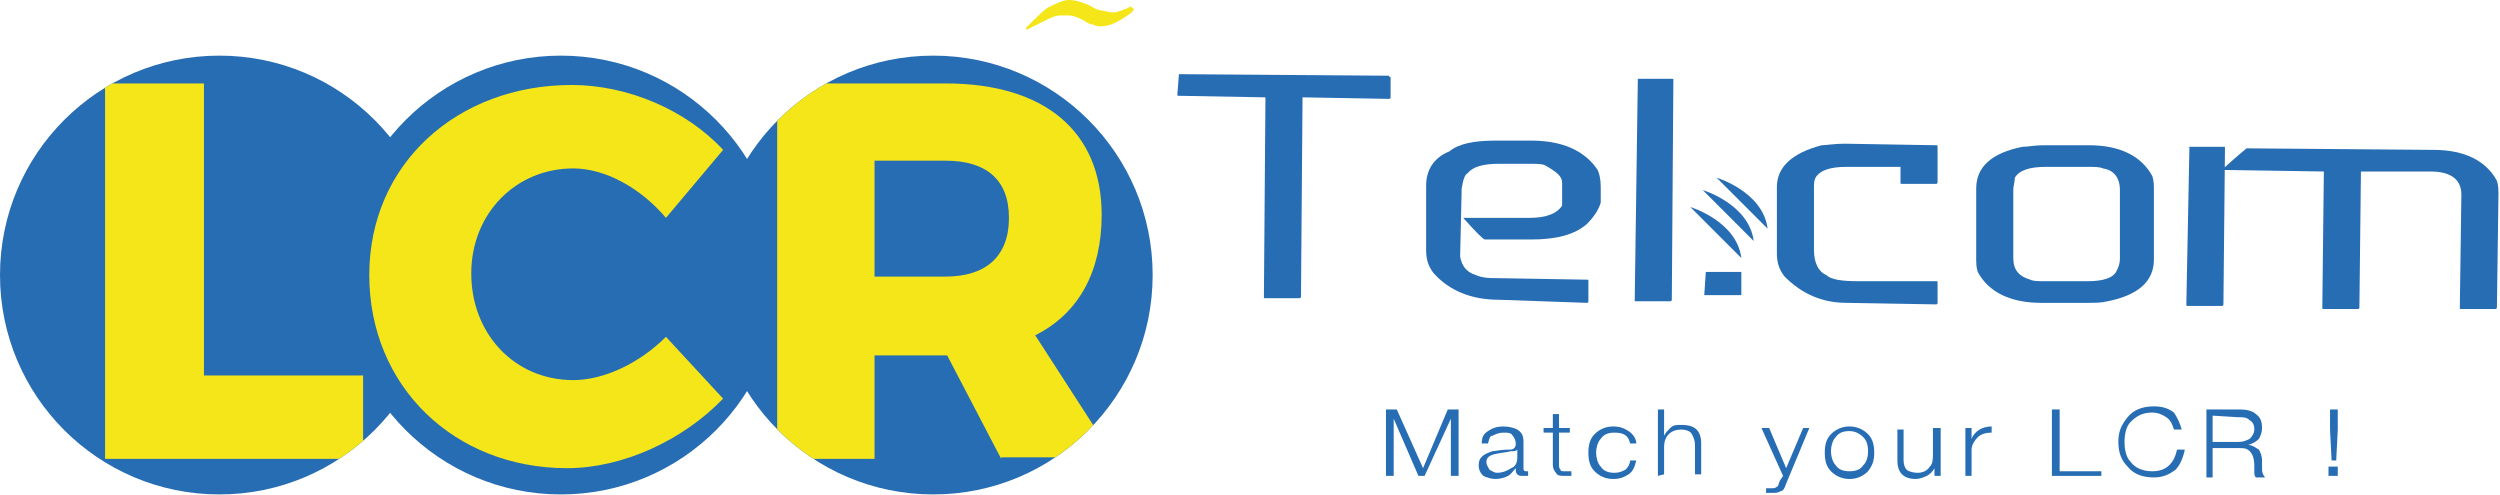
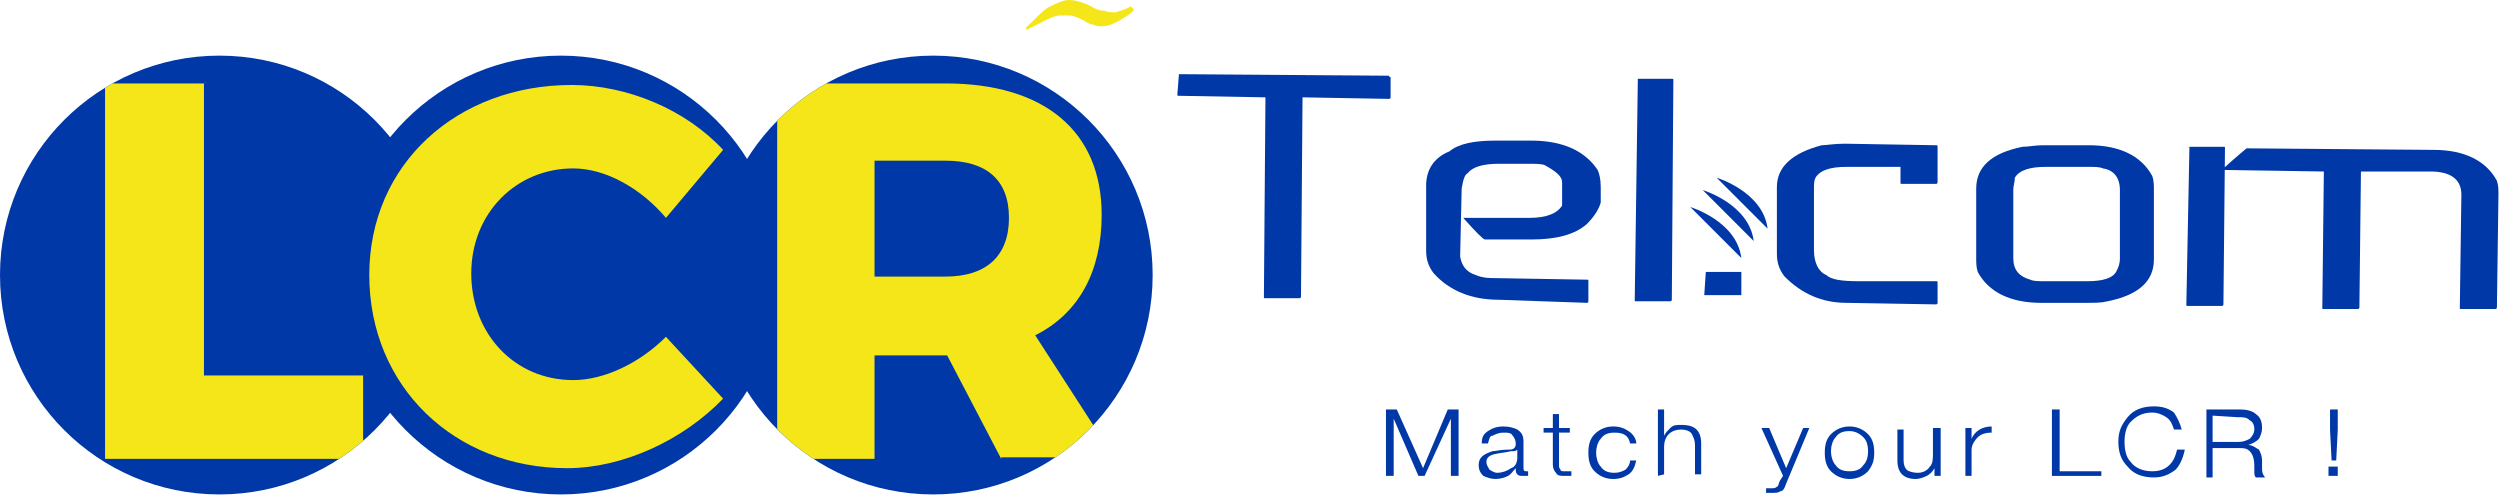
<svg xmlns="http://www.w3.org/2000/svg" xmlns:xlink="http://www.w3.org/1999/xlink" version="1.1" id="Layer_2_00000166671746399845081120000003692040636552299702_" x="0px" y="0px" viewBox="0 0 161.8 32" style="enable-background:new 0 0 161.8 32;" xml:space="preserve">
  <style type="text/css">
- 	.st0{fill:#276DB4;}
+ 	.st0{fill:#0038a7;}
	.st1{clip-path:url(#SVGID_00000075843570043231511280000004241518236066241193_);}
	.st2{fill:#F4E619;}
	.st3{clip-path:url(#SVGID_00000041261387558865359070000008347532067963757241_);}
	.st4{clip-path:url(#SVGID_00000078764670223811105730000003810738523890718136_);}
</style>
  <g id="Layer_1-2">
    <g>
      <g>
        <circle class="st0" cx="14.2" cy="17.8" r="14.2" />
        <circle class="st0" cx="36.3" cy="17.8" r="14.2" />
        <g>
          <defs>
            <circle id="SVGID_1_" cx="36.3" cy="17.8" r="14.2" />
          </defs>
          <clipPath id="SVGID_00000153697829290988797070000017088481075252201871_">
            <use xlink:href="#SVGID_1_" style="overflow:visible;" />
          </clipPath>
          <g style="clip-path:url(#SVGID_00000153697829290988797070000017088481075252201871_);">
            <path class="st2" d="M37.1,10.9c-3.7,0-6.6,2.9-6.6,6.8s2.8,6.9,6.6,6.9c2,0,4.3-1.1,6-2.8l3.7,4c-2.6,2.7-6.5,4.5-10.1,4.5       c-7.3,0-12.8-5.3-12.8-12.5S29.6,5.5,37,5.5c3.6,0,7.4,1.6,9.8,4.2l-3.7,4.4C41.5,12.2,39.2,10.9,37.1,10.9z" />
          </g>
        </g>
        <g>
          <defs>
            <circle id="SVGID_00000153683718089895667730000016873338899818475433_" cx="14.2" cy="17.8" r="14.2" />
          </defs>
          <clipPath id="SVGID_00000183216062157025510420000013646913583857190287_">
            <use xlink:href="#SVGID_00000153683718089895667730000016873338899818475433_" style="overflow:visible;" />
          </clipPath>
          <g style="clip-path:url(#SVGID_00000183216062157025510420000013646913583857190287_);">
            <path class="st2" d="M13.2,5.4v18.9h10.3v5.4H6.8V5.4H13.2z" />
          </g>
        </g>
        <circle class="st0" cx="60.4" cy="17.8" r="14.2" />
        <g>
          <defs>
            <circle id="SVGID_00000118387367033188691090000013438697703732527500_" cx="60.4" cy="17.8" r="14.2" />
          </defs>
          <clipPath id="SVGID_00000099637950976462607520000004652907794069349508_">
            <use xlink:href="#SVGID_00000118387367033188691090000013438697703732527500_" style="overflow:visible;" />
          </clipPath>
          <g style="clip-path:url(#SVGID_00000099637950976462607520000004652907794069349508_);">
            <path class="st2" d="M64.8,29.7L61.3,23h-4.7v6.7h-6.3V5.4h10.9c6.4,0,10.1,3.1,10.1,8.5c0,3.7-1.5,6.4-4.3,7.8l5.1,7.9H64.8z        M56.6,17.9h4.6c2.6,0,4.1-1.3,4.1-3.8s-1.5-3.7-4.1-3.7h-4.6C56.6,10.4,56.6,17.9,56.6,17.9z" />
          </g>
        </g>
        <path class="st2" d="M73.4,0.6C73.3,0.8,73,1,72.5,1.3c-0.5,0.3-0.9,0.4-1.2,0.4c-0.2,0-0.4,0-0.5-0.1c-0.2,0-0.4-0.1-0.7-0.3     c-0.4-0.2-0.7-0.3-0.9-0.3c-0.1,0-0.3,0-0.6,0c-0.2,0-0.5,0.1-0.9,0.3c-0.4,0.2-0.8,0.4-1.2,0.6c0,0-0.1,0-0.1,0c0,0,0-0.1,0-0.1     c0.6-0.6,1.1-1.1,1.4-1.3C68.4,0.2,68.8,0,69.2,0c0.3,0,0.8,0.1,1.4,0.4c0.3,0.2,0.6,0.3,0.9,0.3c0.2,0.1,0.5,0.1,0.7,0.1     c0.3-0.1,0.7-0.2,1-0.4C73.2,0.5,73.3,0.5,73.4,0.6L73.4,0.6z" />
      </g>
      <g>
        <g>
          <path class="st0" d="M76.3,4.8l13.6,0.1C89.9,5,90,5,90,5l0,1.3c0,0,0,0.1-0.1,0.1l-5.6-0.1l-0.1,12.9c0,0,0,0.1-0.1,0.1l-2.2,0      c-0.1,0-0.1,0-0.1-0.1l0.1-12.9l-5.6-0.1c-0.1,0-0.1,0-0.1-0.1L76.3,4.8C76.2,4.8,76.2,4.8,76.3,4.8z" />
          <path class="st0" d="M96.8,9.1l2.3,0c2.1,0,3.5,0.7,4.3,1.9c0.1,0.2,0.2,0.6,0.2,1.1v1c-0.1,0.4-0.4,0.9-0.9,1.4      c-0.8,0.7-2,1-3.6,1l-3,0c-0.1,0-0.6-0.5-1.4-1.4l0.1,0l4.2,0c1.1,0,1.8-0.3,2.1-0.8l0-1.5c0-0.4-0.4-0.7-1.1-1.1      c-0.2-0.1-0.6-0.1-1.1-0.1l-1.9,0c-1,0-1.7,0.2-2,0.6c-0.2,0.1-0.3,0.4-0.4,1l-0.1,4.4c0.1,0.6,0.4,1,1,1.2      c0.5,0.2,0.9,0.2,1.3,0.2l5.9,0.1c0.1,0,0.1,0,0.1,0.1l0,1.3c0,0,0,0.1-0.1,0.1L97,19.4c-1.8,0-3.2-0.6-4.2-1.7      c-0.4-0.5-0.5-1-0.5-1.5l0-4.2c0-1,0.5-1.8,1.5-2.2C94.4,9.3,95.4,9.1,96.8,9.1L96.8,9.1z" />
          <path class="st0" d="M106,5.1l2.2,0c0.1,0,0.1,0,0.1,0.1l-0.1,14.2c0,0,0,0.1-0.1,0.1l-2.2,0c-0.1,0-0.1,0-0.1-0.1L106,5.1      C105.9,5.1,105.9,5.1,106,5.1z" />
          <path class="st0" d="M110.4,17.6l2.2,0c0,0,0.1,0,0.1,0l0,1.5c0,0,0,0-0.1,0l-2.2,0c0,0-0.1,0-0.1,0L110.4,17.6      C110.3,17.6,110.3,17.6,110.4,17.6z" />
          <path class="st0" d="M119.4,9.3l5.9,0.1c0.1,0,0.1,0,0.1,0.1l0,2.3c0,0,0,0.1-0.1,0.1l-2.2,0c-0.1,0-0.1,0-0.1-0.1v-1l-3.5,0      c-1,0-1.7,0.2-2,0.7c-0.1,0.2-0.1,0.4-0.1,0.8l0,3.9c0,0.8,0.3,1.4,0.8,1.6c0.3,0.3,1,0.4,2.1,0.4l5,0c0.1,0,0.1,0,0.1,0.1      l0,1.3c0,0,0,0.1-0.1,0.1l-5.8-0.1c-1.6,0-2.9-0.6-4-1.7c-0.4-0.5-0.5-1-0.5-1.5l0-4.3c0-1.3,1-2.2,2.9-2.7      C118.2,9.4,118.7,9.3,119.4,9.3L119.4,9.3z" />
          <path class="st0" d="M132.2,9.4l3,0c2,0,3.4,0.7,4.1,2c0.1,0.3,0.1,0.6,0.1,0.9l0,4.5c0,1.4-1,2.3-3,2.7      c-0.4,0.1-0.8,0.1-1.3,0.1l-3,0c-2,0-3.4-0.7-4.1-2c-0.1-0.3-0.1-0.6-0.1-0.9l0-4.5c0-1.4,1-2.3,3-2.7      C131.3,9.5,131.7,9.4,132.2,9.4z M130.3,12.3l0,4.4c0,0.8,0.4,1.2,1.1,1.4c0.2,0.1,0.5,0.1,1,0.1l2.7,0c1,0,1.7-0.2,1.9-0.7      c0.1-0.2,0.2-0.4,0.2-0.8l0-4.4c0-0.8-0.4-1.3-1.1-1.4c-0.2-0.1-0.5-0.1-1-0.1l-2.7,0c-1,0-1.7,0.2-2,0.7      C130.4,11.8,130.3,12,130.3,12.3L130.3,12.3z" />
          <path class="st0" d="M141.7,9.5l2.2,0c0.1,0,0.1,0,0.1,0.1l-0.1,10.1c0,0,0,0.1-0.1,0.1l-2.2,0c-0.1,0-0.1,0-0.1-0.1L141.7,9.5      C141.6,9.6,141.6,9.5,141.7,9.5z M145.4,9.6l12.1,0.1c2,0,3.4,0.7,4.1,2c0.1,0.3,0.1,0.6,0.1,0.9l-0.1,7.3c0,0,0,0.1-0.1,0.1      l-2.2,0c-0.1,0-0.1,0-0.1-0.1l0.1-7.3c0-1-0.7-1.5-2-1.5l-4.5,0l-0.1,8.8c0,0,0,0.1-0.1,0.1l-2.2,0c-0.1,0-0.1,0-0.1-0.1      l0.1-8.8l-6.4-0.1c-0.1,0-0.1,0-0.1-0.1C144.9,10,145.4,9.6,145.4,9.6L145.4,9.6z" />
        </g>
        <g>
          <path class="st0" d="M109.4,13.4c0,0,3,0.9,3.3,3.3" />
          <path class="st0" d="M110.2,12.3c0,0,3,0.9,3.3,3.3" />
          <path class="st0" d="M111.1,11.5c0,0,3,0.9,3.3,3.3" />
        </g>
      </g>
      <g>
        <path class="st0" d="M89.7,30.8v-4.3h0.7l1.7,3.8l1.6-3.8h0.7v4.3h-0.5v-3.7l-1.7,3.7h-0.4l-1.6-3.7l0,3.7H89.7L89.7,30.8z" />
        <path class="st0" d="M96.3,28.7h-0.4c0-0.4,0.1-0.6,0.4-0.8c0.3-0.2,0.6-0.3,1-0.3c0.4,0,0.7,0.1,0.9,0.2     c0.3,0.2,0.4,0.4,0.4,0.8v1.7c0,0.2,0.1,0.2,0.2,0.2c0,0,0.1,0,0.1,0v0.3c-0.1,0-0.2,0-0.3,0c-0.2,0-0.3,0-0.4-0.1     c-0.1-0.1-0.1-0.2-0.1-0.4c-0.2,0.2-0.3,0.4-0.5,0.5c-0.2,0.1-0.5,0.2-0.8,0.2c-0.3,0-0.6-0.1-0.8-0.2c-0.2-0.2-0.3-0.4-0.3-0.7     c0-0.5,0.3-0.7,0.9-0.9c0.2,0,0.5-0.1,1-0.1c0.2,0,0.3,0,0.4-0.1c0.1-0.1,0.1-0.2,0.1-0.3c0-0.2-0.1-0.4-0.2-0.5     C97.8,28,97.6,28,97.3,28c-0.3,0-0.5,0.1-0.7,0.2C96.4,28.2,96.4,28.4,96.3,28.7L96.3,28.7z M98.2,29.6v-0.5c0,0-0.1,0.1-0.2,0.1     c0,0-0.1,0-0.2,0c-0.4,0.1-0.7,0.1-1.1,0.2c-0.4,0.1-0.5,0.3-0.5,0.5c0,0.2,0.1,0.3,0.2,0.5c0.2,0.1,0.3,0.2,0.5,0.2     c0.3,0,0.6-0.1,0.9-0.3C98.1,30.2,98.2,29.9,98.2,29.6L98.2,29.6z" />
        <path class="st0" d="M100.9,26.8v0.9h0.7V28h-0.7v2.1c0,0.1,0,0.2,0.1,0.3c0,0.1,0.1,0.1,0.3,0.1h0.4v0.3l-0.4,0     c-0.3,0-0.5,0-0.6-0.2c-0.1-0.1-0.2-0.3-0.2-0.5V28h-0.6v-0.3h0.6v-0.9L100.9,26.8L100.9,26.8z" />
        <path class="st0" d="M105.9,28.7h-0.4c-0.1-0.5-0.4-0.7-1-0.7c-0.4,0-0.7,0.1-0.9,0.4c-0.2,0.2-0.3,0.6-0.3,0.9s0.1,0.7,0.3,0.9     c0.2,0.3,0.5,0.4,0.9,0.4c0.3,0,0.5-0.1,0.7-0.2c0.2-0.2,0.3-0.4,0.3-0.6h0.4c-0.1,0.4-0.2,0.7-0.5,0.9c-0.3,0.2-0.6,0.3-1,0.3     c-0.5,0-0.9-0.2-1.2-0.5c-0.3-0.3-0.4-0.7-0.4-1.2c0-0.5,0.1-0.9,0.4-1.2c0.3-0.3,0.7-0.5,1.2-0.5c0.4,0,0.7,0.1,1,0.3     C105.7,28.1,105.9,28.4,105.9,28.7L105.9,28.7z" />
        <path class="st0" d="M107.3,30.8v-4.3h0.4v1.7c0.1-0.2,0.2-0.3,0.4-0.5s0.4-0.2,0.7-0.2c0.5,0,0.8,0.1,1,0.3     c0.2,0.2,0.3,0.5,0.3,0.9v2h-0.4v-1.9c0-0.3-0.1-0.5-0.2-0.7c-0.1-0.2-0.4-0.3-0.7-0.3s-0.6,0.1-0.8,0.3     c-0.2,0.2-0.3,0.5-0.3,0.8v1.8L107.3,30.8L107.3,30.8z" />
        <path class="st0" d="M115.4,30.8l-1.4-3.1h0.5l1.1,2.6l1.1-2.6h0.4l-1.5,3.6c-0.1,0.3-0.2,0.5-0.4,0.5c-0.1,0.1-0.3,0.1-0.6,0.1     c-0.2,0-0.3,0-0.3,0v-0.3c0,0,0.1,0,0.1,0c0.1,0,0.1,0,0.2,0c0.2,0,0.3,0,0.4-0.1c0.1,0,0.1-0.2,0.2-0.4L115.4,30.8L115.4,30.8z" />
        <path class="st0" d="M119.7,27.6c0.5,0,0.9,0.2,1.2,0.5c0.3,0.3,0.4,0.7,0.4,1.2s-0.1,0.8-0.4,1.2c-0.3,0.3-0.7,0.5-1.2,0.5     c-0.5,0-0.9-0.2-1.2-0.5c-0.3-0.3-0.4-0.7-0.4-1.2c0-0.5,0.1-0.9,0.4-1.2C118.8,27.8,119.2,27.6,119.7,27.6L119.7,27.6z      M119.7,27.9c-0.4,0-0.7,0.1-0.9,0.4c-0.2,0.2-0.3,0.6-0.3,0.9s0.1,0.7,0.3,0.9c0.2,0.3,0.5,0.4,0.9,0.4c0.4,0,0.7-0.1,0.9-0.4     c0.2-0.2,0.3-0.5,0.3-0.9s-0.1-0.7-0.3-0.9C120.4,28.1,120.1,27.9,119.7,27.9z" />
        <path class="st0" d="M125.6,27.7v3.1h-0.4v-0.5c-0.1,0.2-0.3,0.4-0.5,0.5c-0.2,0.1-0.5,0.2-0.7,0.2c-0.4,0-0.7-0.1-0.9-0.3     c-0.2-0.2-0.3-0.5-0.3-0.9v-2h0.4v2c0,0.3,0.1,0.5,0.2,0.6s0.4,0.2,0.7,0.2c0.3,0,0.6-0.1,0.8-0.4c0.2-0.2,0.2-0.5,0.2-0.9v-1.6     L125.6,27.7L125.6,27.7z" />
        <path class="st0" d="M127.2,30.8v-3.1h0.4v0.7c0.2-0.5,0.7-0.8,1.3-0.8V28c-0.4,0-0.7,0.1-0.9,0.3c-0.2,0.2-0.4,0.5-0.4,0.8v1.7     H127.2L127.2,30.8z" />
        <path class="st0" d="M132.8,30.8v-4.3h0.5v4h2.7v0.3H132.8L132.8,30.8z" />
        <path class="st0" d="M141.2,27.8h-0.5c-0.1-0.3-0.2-0.6-0.5-0.8c-0.3-0.2-0.6-0.3-0.9-0.3c-0.6,0-1,0.2-1.4,0.6     c-0.3,0.3-0.4,0.8-0.4,1.3c0,0.5,0.1,1,0.4,1.3c0.3,0.4,0.8,0.6,1.4,0.6c0.4,0,0.8-0.1,1.1-0.4c0.3-0.3,0.4-0.6,0.5-1h0.5     c-0.1,0.5-0.3,1-0.6,1.3c-0.4,0.3-0.8,0.5-1.4,0.5c-0.7,0-1.3-0.2-1.7-0.7c-0.4-0.4-0.6-0.9-0.6-1.6s0.2-1.1,0.6-1.6     c0.4-0.5,1-0.7,1.7-0.7c0.5,0,0.9,0.1,1.3,0.4C140.9,27,141.1,27.4,141.2,27.8L141.2,27.8z" />
        <path class="st0" d="M142.8,30.8v-4.3h2.2c0.4,0,0.8,0.1,1,0.3c0.3,0.2,0.4,0.5,0.4,0.9c0,0.3-0.1,0.5-0.2,0.7     c-0.2,0.2-0.4,0.3-0.7,0.4c0.3,0,0.5,0.2,0.7,0.3c0.1,0.2,0.2,0.4,0.2,0.7c0,0.2,0,0.4,0,0.6s0.1,0.4,0.2,0.5H146     c-0.1-0.1-0.1-0.2-0.1-0.4c0-0.2,0-0.3,0-0.3c0-0.5-0.1-0.8-0.3-1c-0.2-0.2-0.4-0.2-0.7-0.2h-1.7v1.9H142.8L142.8,30.8z      M143.2,26.9v1.7h1.7c0.3,0,0.5-0.1,0.7-0.2c0.2-0.2,0.3-0.4,0.3-0.6c0-0.3-0.1-0.5-0.3-0.6c-0.2-0.2-0.4-0.2-0.8-0.2L143.2,26.9     L143.2,26.9z" />
        <path class="st0" d="M151.3,30.8h-0.6v-0.6h0.6V30.8z M150.9,29.8l-0.1-2v-1.3h0.5v1.3l-0.1,2H150.9z" />
      </g>
    </g>
  </g>
</svg>
